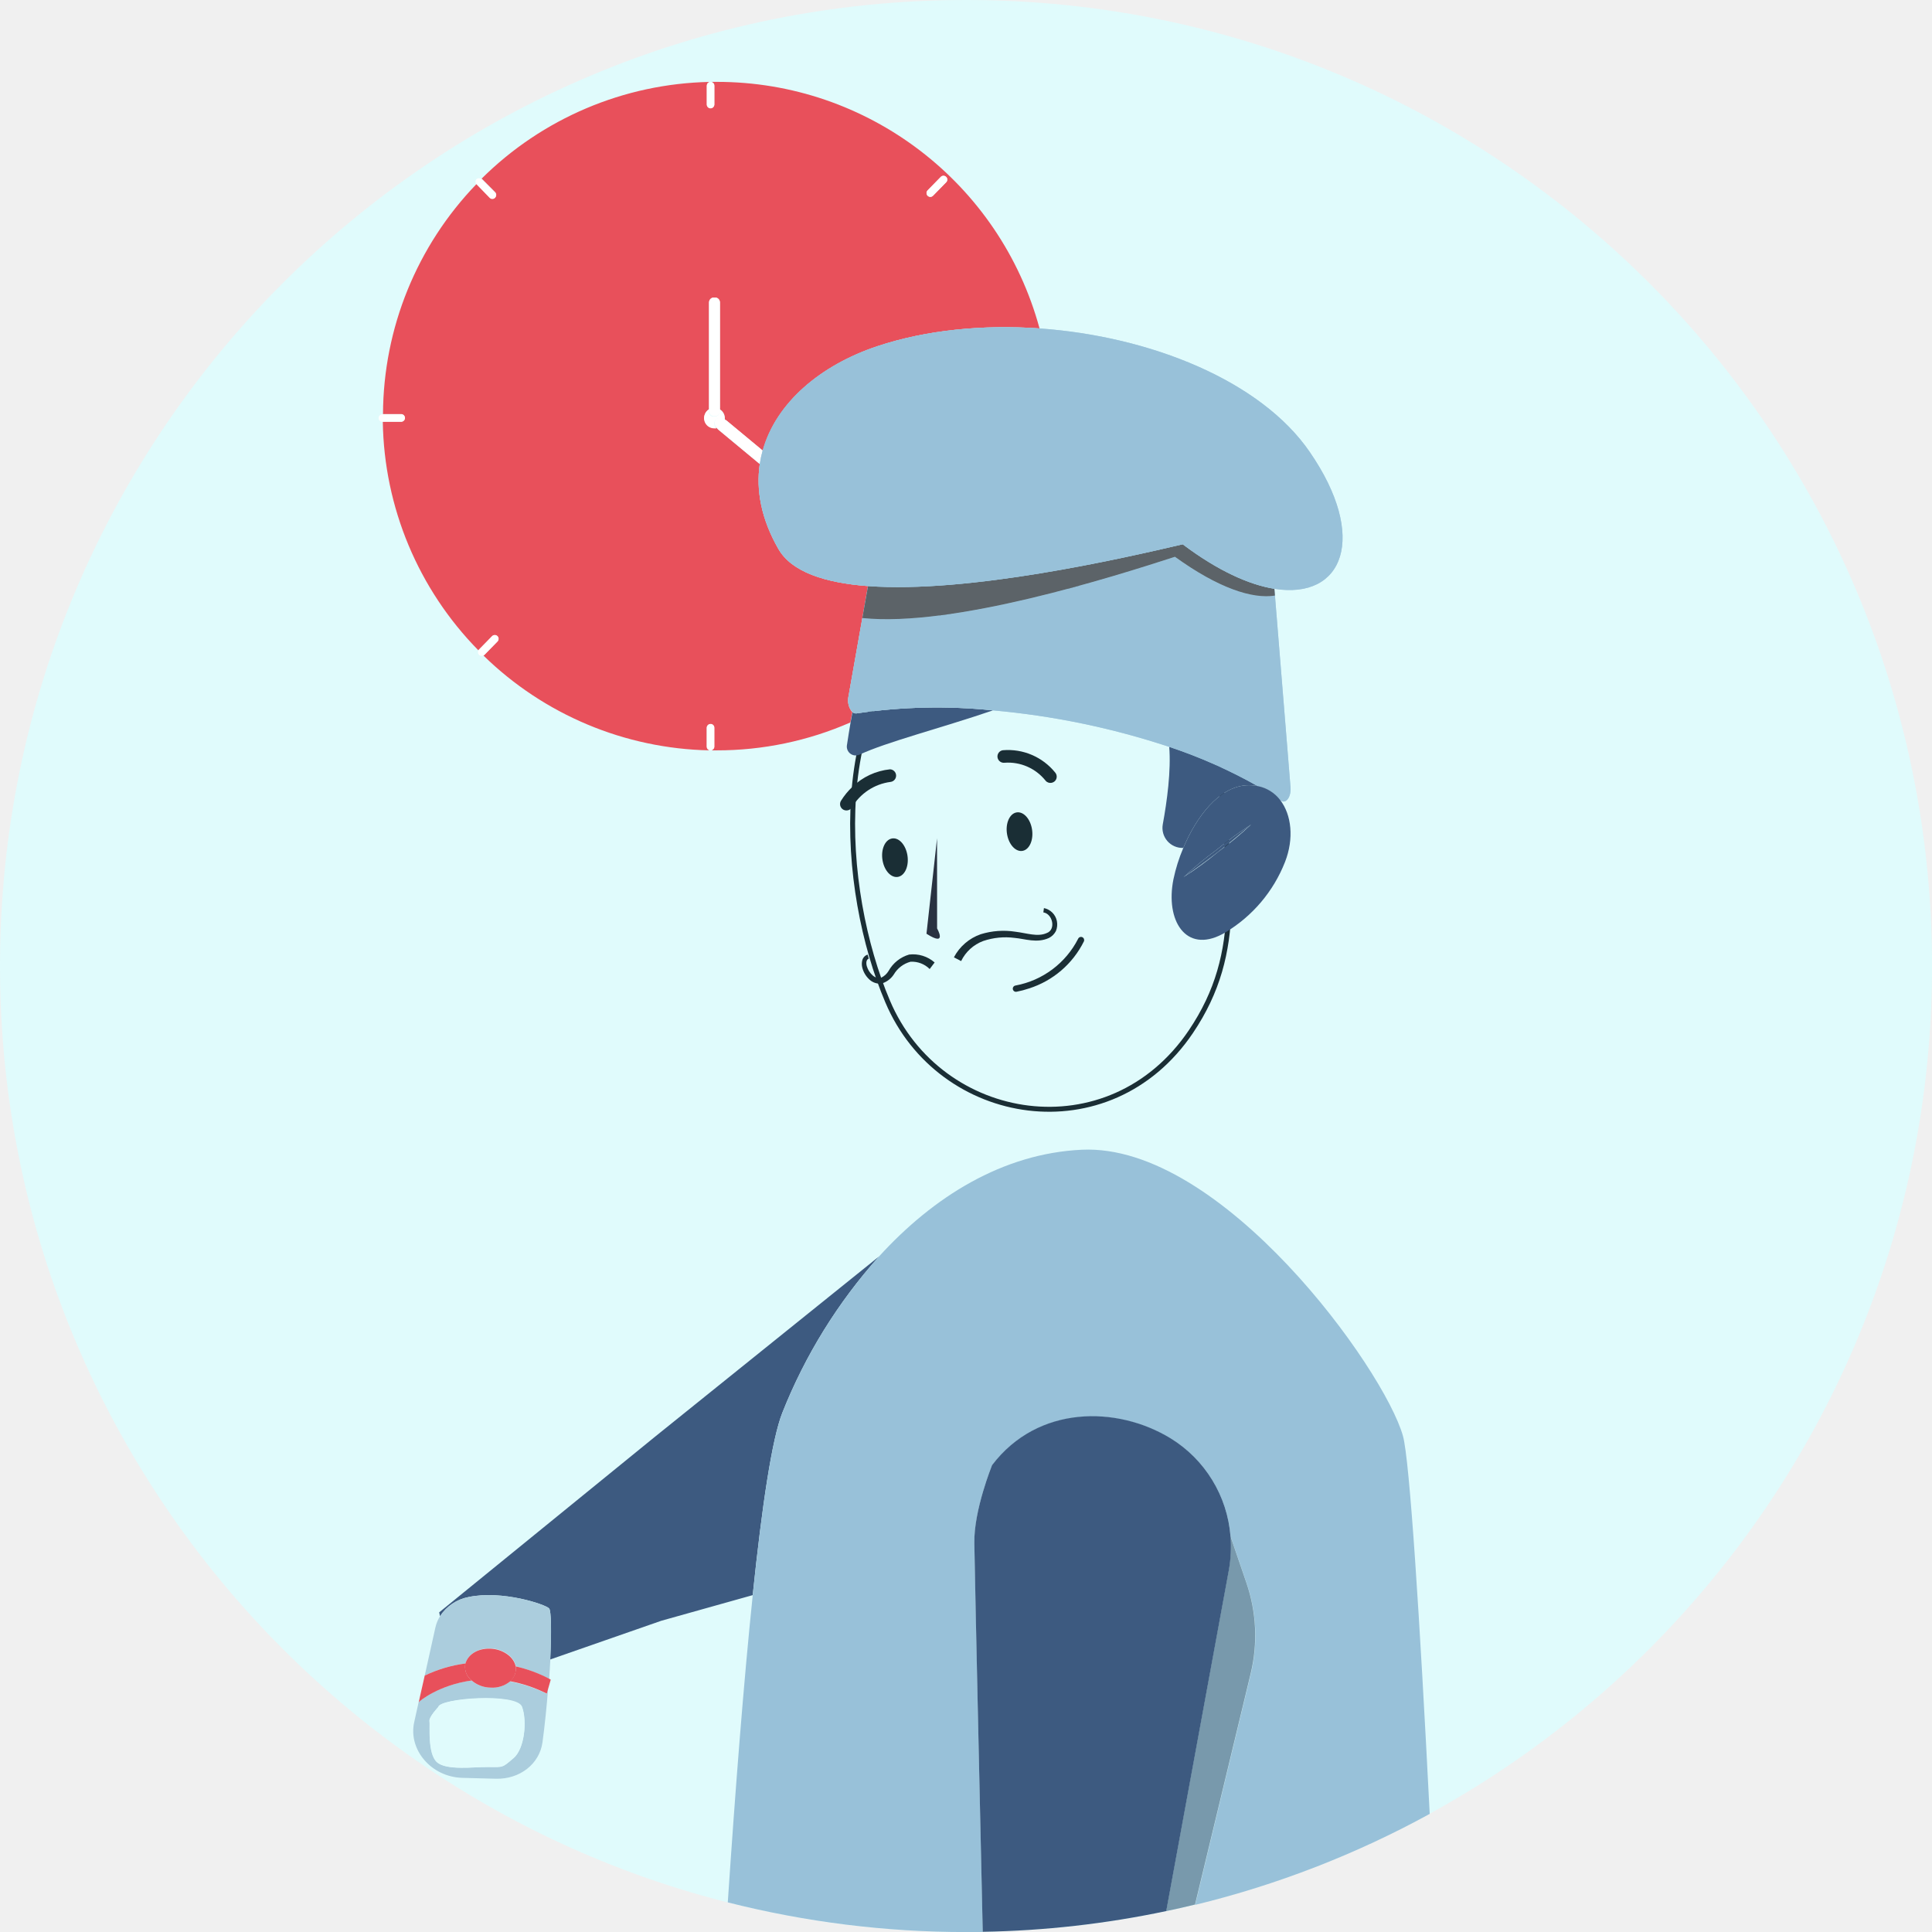
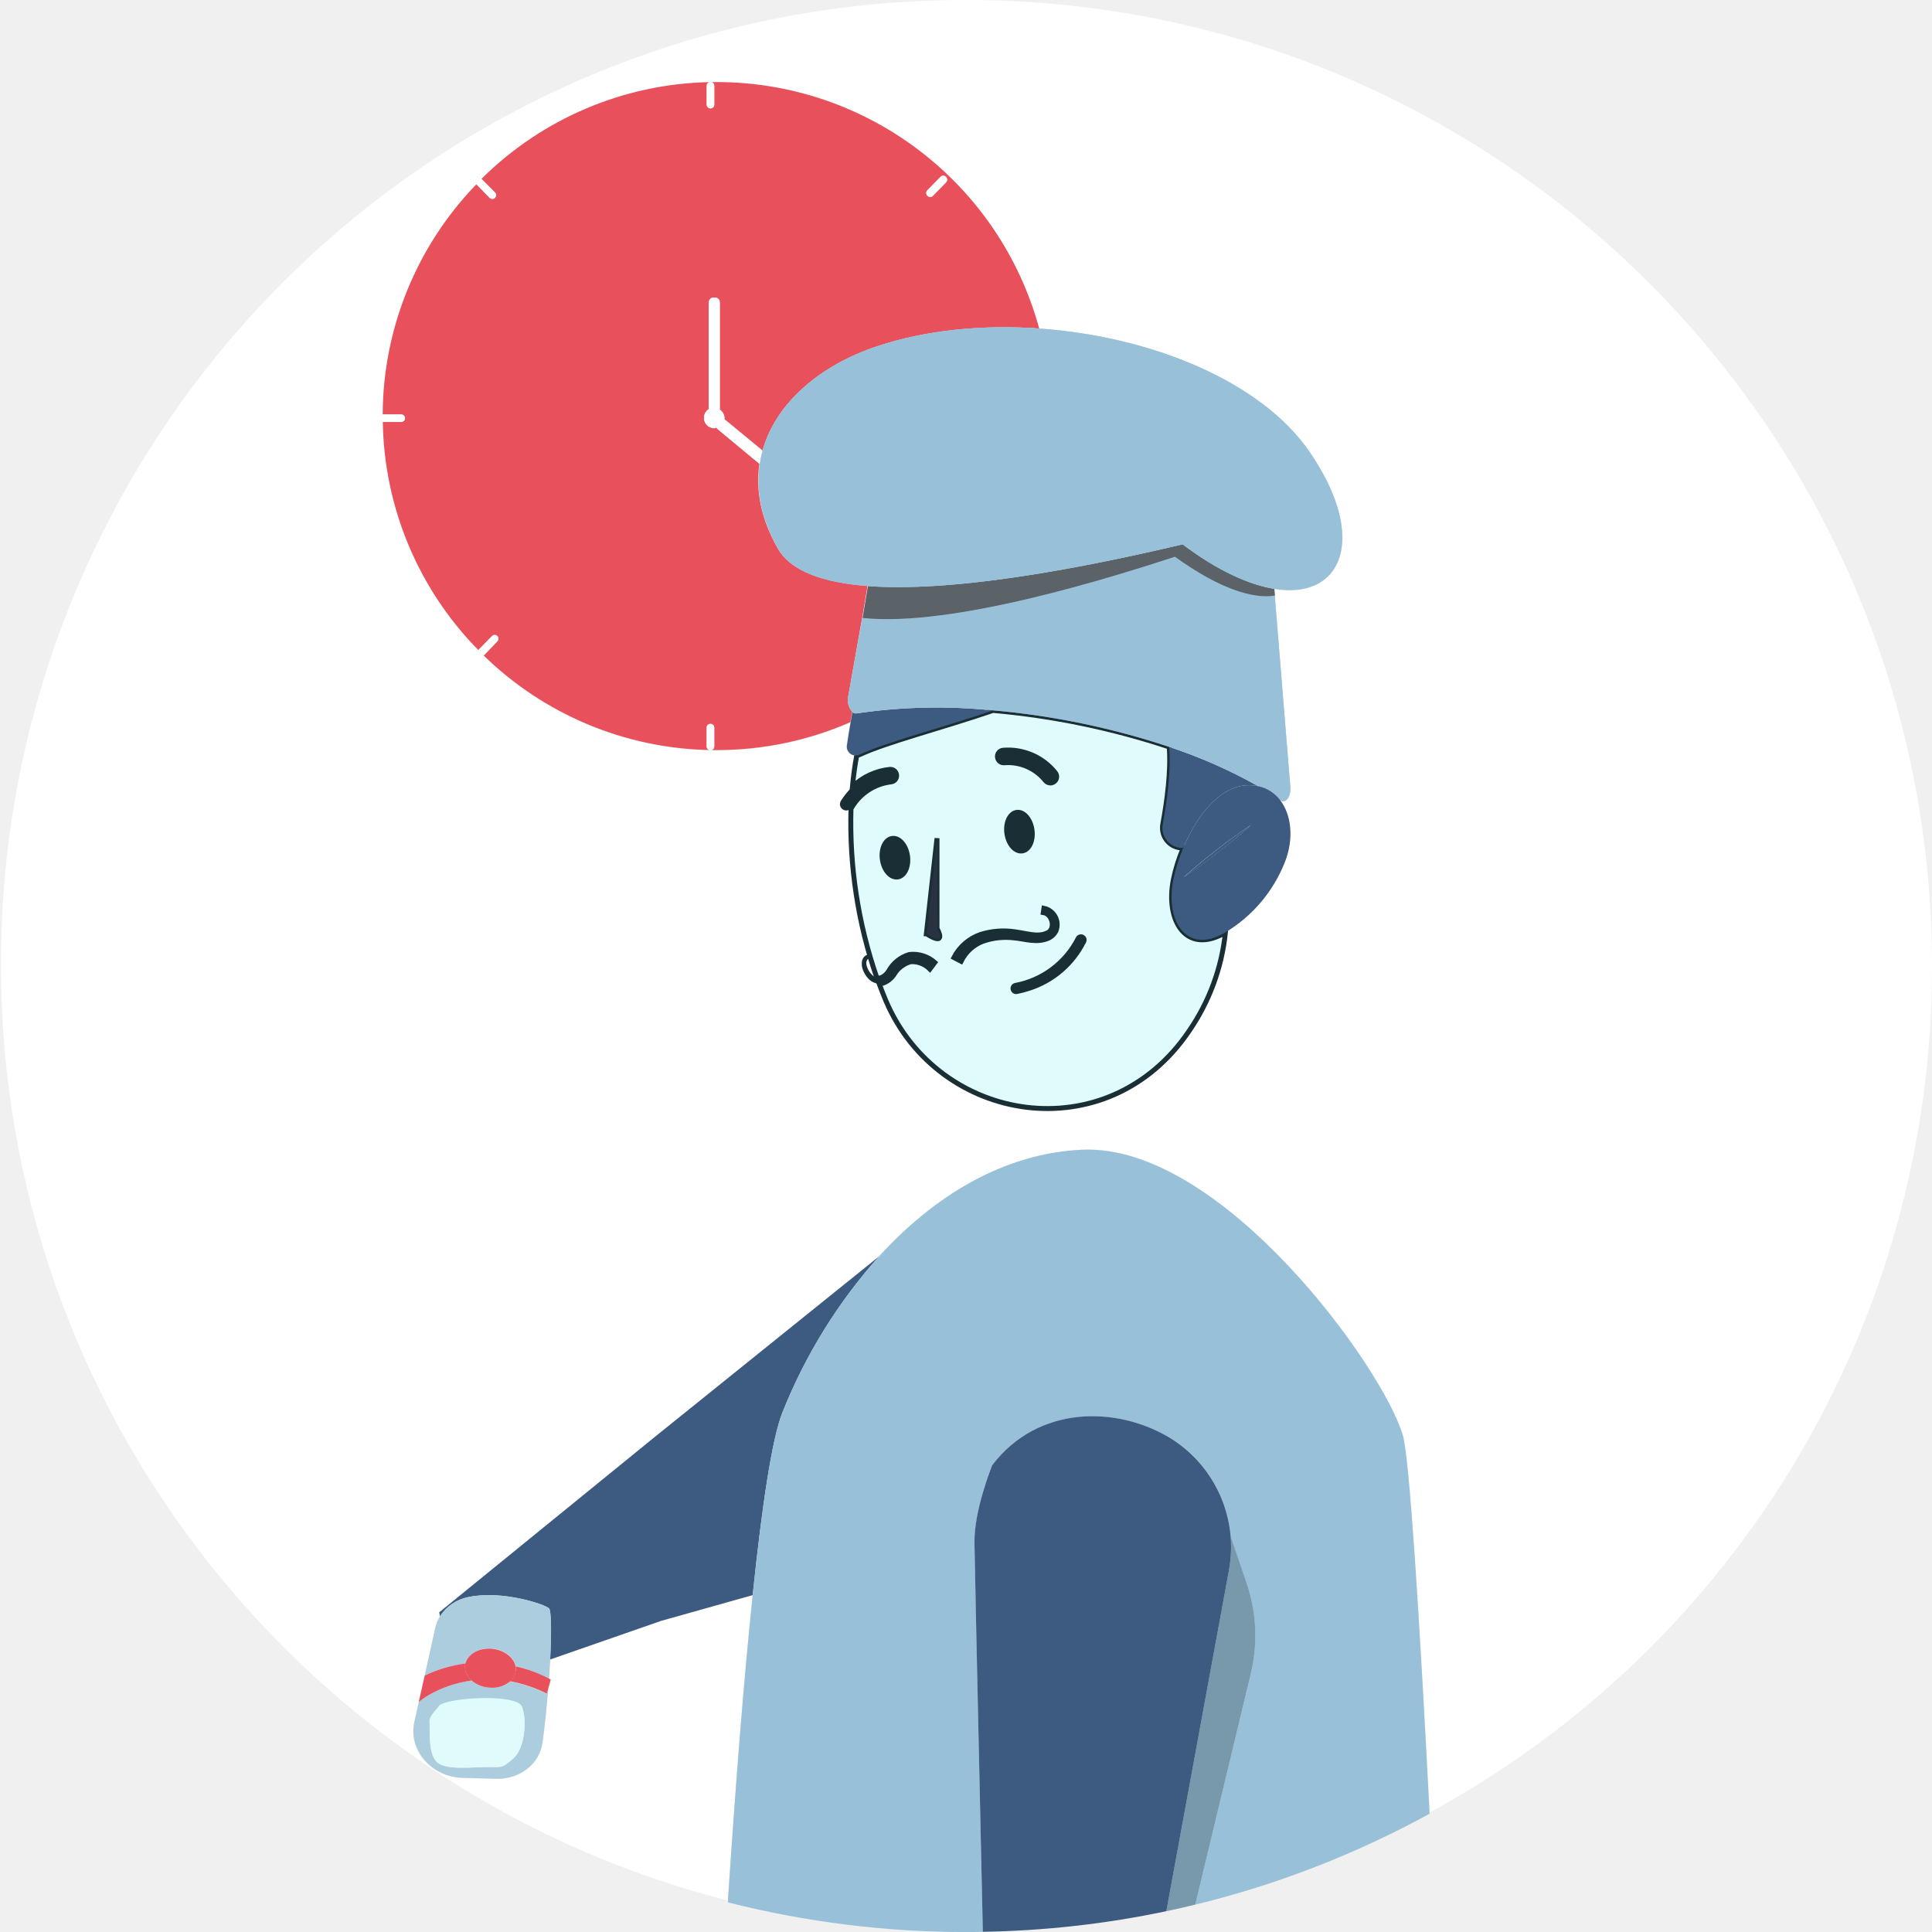
<svg xmlns="http://www.w3.org/2000/svg" viewBox="0 0 390.79 390.79">
  <defs>
-     <style>.cls-1{isolation:isolate;}.cls-2,.cls-3{fill:#e0fbfc;}.cls-3{stroke:#1a2e35;stroke-miterlimit:10;}.cls-4{fill:none;}.cls-5{fill:#e8505b;}.cls-6{fill:#fff;}.cls-7{fill:#3d5a80;}.cls-12,.cls-8{fill:#98c1d9;}.cls-9{opacity:0.21;mix-blend-mode:multiply;}.cls-10{fill:#abcddd;}.cls-11{fill:#1a2e35;}.cls-12{opacity:0.7;}.cls-13{fill:#4d4d4d;opacity:0.81;}.cls-14{fill:#293241;}</style>
+     <style>.cls-1{isolation:isolate;}.cls-2{fill:#fff;}.cls-3{fill:none;}.cls-4{fill:#e8505b;}.cls-5{fill:#3d5a80;}.cls-12,.cls-6{fill:#98c1d9;}.cls-7{opacity:0.21;mix-blend-mode:multiply;}.cls-8{fill:#abcddd;}.cls-10,.cls-9{fill:#e0fbfc;}.cls-10{stroke:#1a2e35;stroke-miterlimit:10;}.cls-11{fill:#1a2e35;}.cls-12{opacity:0.7;}.cls-13{fill:#4d4d4d;opacity:0.81;}.cls-14{fill:#293241;}</style>
  </defs>
  <g class="cls-1">
    <g id="Layer_1" data-name="Layer 1">
-       <circle class="cls-2" cx="195.4" cy="195.4" r="195.4" />
-       <path class="cls-3" d="M500.9,532.89c2.8,26.64,5.79,42-5.15,58.23C479.31,615.47,445,610,434.41,585c-9.57-22.5-12.54-62.28,11.28-78C469.15,491.6,498.1,506.26,500.9,532.89Z" transform="translate(-254.87 -382.44)" />
-       <path class="cls-4" d="M450.27,382.44c-107.91,0-195.4,87.48-195.4,195.4,0,91.28,62.6,167.93,147.2,189.4,1.53-22.88,3.23-44.67,5.05-62.15l-18.5,5.19-22.47,7.83c-.07,1.26-.14,2.58-.24,3.94l.37.22-.52,1.82c-.28,3.59-.66,7.35-1.13,10.82-.6,4.39-4.59,7.51-9.45,7.37l-6.76-.18c-6.29-.17-11-5.7-9.74-11.25l1.12-5.07,1-4.42h0l2.16-9.73a7.4,7.4,0,0,1,.93-2.27l-.16-.79,43.87-35.7,45.09-36.28c11-12.08,25-20.83,41-21.59,28.32-1.35,61.19,44.36,65,57.85,1.35,4.78,3.36,36.92,5.41,76.44A195.36,195.36,0,0,0,645.67,577.84C645.67,469.92,558.19,382.44,450.27,382.44Zm62.37,119.09,3.26,40.14c.16,2-.92,3.39-2,2.65l-.15-.09c2.36,3,2.87,7.85,1,12.57a28.93,28.93,0,0,1-12.09,14.26A43.06,43.06,0,0,1,495.35,591c-16.45,24.35-50.72,18.86-61.35-6.14-.47-1.1-.92-2.26-1.35-3.45a3.11,3.11,0,0,1-2-.91,4.87,4.87,0,0,1-1.36-2.35,3,3,0,0,1,0-1.44,1.63,1.63,0,0,1,1.09-1.17l.23.81c-.5.17-.6.86-.39,1.56a3.94,3.94,0,0,0,1.16,1.82,2.3,2.3,0,0,0,.82.48A96.37,96.37,0,0,1,427,546a1.27,1.27,0,0,1-.88.42,1.3,1.3,0,0,1-.73-.2,1.29,1.29,0,0,1-.4-1.76,14.23,14.23,0,0,1,2.31-2.82c.2-2.15.48-4.27.87-6.36a1.79,1.79,0,0,1-2-2.05c.24-1.61.49-3.15.74-4.62a67.21,67.21,0,0,1-27.05,5.65c-.38,0-.75,0-1.12,0a.7.7,0,0,1-.14,0h0l-.18,0A67.37,67.37,0,0,1,352.69,515a.73.73,0,0,1-.93-.09h0a.73.73,0,0,1-.1-.94,67.39,67.39,0,0,1-19.35-46.18h-.09a.76.76,0,0,1-.76-.76h0a.76.76,0,0,1,.76-.76h.07a67.41,67.41,0,0,1,18.92-46.53.76.76,0,0,1,0-1h0a.74.74,0,0,1,1,0,67.39,67.39,0,0,1,46.16-19.58.58.58,0,0,1,.18,0h0a.7.7,0,0,1,.14,0c.37,0,.74,0,1.12,0a67.6,67.6,0,0,1,65.22,49.85c22.52,1.58,44.85,10.6,54.72,25C531.59,491.05,526.59,503.77,512.64,501.53Z" transform="translate(-254.87 -382.44)" />
-       <path class="cls-5" d="M426.5,523.28l2.8-15.83h0l.1-.55,1.05-5.91c-8.68-.65-15.48-2.84-18.16-7.56-3.46-6.06-4.51-11.84-3.74-17.11l-8.34-6.92a2.86,2.86,0,0,1-.38-.4,2,2,0,0,1-.43,0,2.06,2.06,0,0,1-1.11-3.8V443.62a1,1,0,0,1,1.1-1h0a1,1,0,0,1,1.1,1v21.62a2.06,2.06,0,0,1,1,1.74c0,.1,0,.2,0,.3a3.53,3.53,0,0,1,.34.24l7.34,6.09c2.67-9.7,11.71-17.33,23.22-21.15,9.9-3.29,21.35-4.39,32.75-3.59A67.6,67.6,0,0,0,399.87,399c-.38,0-.75,0-1.12,0a.75.75,0,0,1,.62.73v3.82a.76.76,0,0,1-.76.76h0a.76.76,0,0,1-.76-.76v-3.82a.75.75,0,0,1,.58-.72,67.39,67.39,0,0,0-46.16,19.58l.06,0,2.7,2.71a.77.77,0,0,1,0,1.07h0a.75.75,0,0,1-1.07,0l-2.7-2.71,0,0a67.41,67.41,0,0,0-18.92,46.53H336a.76.76,0,0,1,.76.76h0a.77.77,0,0,1-.76.77H332.3A67.39,67.39,0,0,0,351.65,514l.08-.13,2.67-2.73a.77.77,0,0,1,1.08,0h0a.76.76,0,0,1,0,1.08l-2.67,2.73a.71.71,0,0,1-.14.1,67.37,67.37,0,0,0,45.72,19.17.76.76,0,0,1-.58-.73v-3.82a.76.76,0,0,1,.76-.76h0a.76.76,0,0,1,.76.76v3.82a.74.74,0,0,1-.62.73c.37,0,.74,0,1.12,0a67.21,67.21,0,0,0,27.05-5.65c.13-.71.26-1.4.39-2.08A3.64,3.64,0,0,1,426.5,523.28Zm16-102.31,2.67-2.73a.77.77,0,0,1,1.08,0h0a.76.76,0,0,1,0,1.08l-2.67,2.73a.76.76,0,0,1-1.07,0h0A.77.77,0,0,1,442.49,421Z" transform="translate(-254.87 -382.44)" />
-       <path class="cls-6" d="M399.62,467.33v0a1.43,1.43,0,0,1,1.81,0c0-.1,0-.2,0-.3a2.06,2.06,0,0,0-1-1.74v.42a1,1,0,0,1-1.1,1h0a1,1,0,0,1-1.1-1v-.42a2.06,2.06,0,0,0,1.11,3.8,2,2,0,0,0,.43,0A1.35,1.35,0,0,1,399.62,467.33Z" transform="translate(-254.87 -382.44)" />
-       <path class="cls-6" d="M399.39,466.62h0a1,1,0,0,0,1.1-1v-22a1,1,0,0,0-1.1-1h0a1,1,0,0,0-1.1,1v22A1,1,0,0,0,399.39,466.62Z" transform="translate(-254.87 -382.44)" />
-       <path class="cls-6" d="M401.44,467.28a1.43,1.43,0,0,0-1.81,0v0a1.35,1.35,0,0,0,.21,1.67,2.86,2.86,0,0,0,.38.4l8.34,6.92a22.48,22.48,0,0,1,.57-2.71l-7.34-6.09A3.53,3.53,0,0,0,401.44,467.28Z" transform="translate(-254.87 -382.44)" />
-       <path class="cls-6" d="M399.37,533.45v-3.82a.76.76,0,0,0-.76-.76h0a.76.76,0,0,0-.76.76v3.82a.76.76,0,0,0,.58.73l.18,0h0a.7.7,0,0,0,.14,0A.74.74,0,0,0,399.37,533.45Z" transform="translate(-254.87 -382.44)" />
-       <path class="cls-6" d="M397.83,399.78v3.82a.76.76,0,0,0,.76.76h0a.76.76,0,0,0,.76-.76v-3.82a.75.75,0,0,0-.62-.73.7.7,0,0,0-.14,0h0a.58.58,0,0,0-.18,0A.75.75,0,0,0,397.83,399.78Z" transform="translate(-254.87 -382.44)" />
-       <path class="cls-6" d="M336.79,467h0a.76.76,0,0,0-.76-.76h-3.82a.76.76,0,0,0-.76.76h0a.76.76,0,0,0,.76.76H336A.77.77,0,0,0,336.79,467Z" transform="translate(-254.87 -382.44)" />
-       <path class="cls-6" d="M353.92,422.47a.75.75,0,0,0,1.07,0h0a.77.77,0,0,0,0-1.07l-2.7-2.71-.06,0a.74.74,0,0,0-1,0h0a.76.76,0,0,0,0,1l0,0Z" transform="translate(-254.87 -382.44)" />
-       <rect class="cls-6" x="441.71" y="419.38" width="5.34" height="1.54" rx="0.76" transform="translate(-421.57 61.85) rotate(-45.66)" />
-       <path class="cls-6" d="M355.5,512.18a.76.76,0,0,0,0-1.08h0a.77.77,0,0,0-1.08,0l-2.67,2.73-.08.13a.73.73,0,0,0,.1.94h0a.73.73,0,0,0,.93.09.71.71,0,0,0,.14-.1Z" transform="translate(-254.87 -382.44)" />
-       <path class="cls-7" d="M432.67,636.59l-45.09,36.28-43.87,35.7.16.79a8.88,8.88,0,0,1,5.8-3.89c6.79-1.42,15.5,1.48,16.27,2.31.44.48.49,4.73.21,10.33l22.47-7.83,18.5-5.19c1.89-18.15,3.91-31.66,6-36.91A105.82,105.82,0,0,1,432.67,636.59Z" transform="translate(-254.87 -382.44)" />
-       <path class="cls-8" d="M473.67,615c-16,.76-30,9.51-41,21.59a105.82,105.82,0,0,0-19.54,31.59c-2.1,5.25-4.12,18.76-6,36.91-1.82,17.48-3.52,39.27-5.05,62.15a195.89,195.89,0,0,0,48.2,6c1.13,0,2.25,0,3.38,0-.71-31.57-1.4-62.75-1.7-78.6-.12-6.73,3.54-15.72,3.58-15.78,9.25-12.2,25.28-12,36.1-5.45a25.62,25.62,0,0,1,12.14,19.87v-.1l3.26,9.53a32.78,32.78,0,0,1,.84,18.28l-11.26,46.75a194.25,194.25,0,0,0,47.44-18.4c-2-39.52-4.06-71.66-5.41-76.44C534.86,659.36,502,613.65,473.67,615Z" transform="translate(-254.87 -382.44)" />
-       <path class="cls-8" d="M507,702.66l-3.26-9.53v.1a26.69,26.69,0,0,1-.33,6.78l-12.67,69c2-.41,3.91-.86,5.85-1.33l11.26-46.75A32.78,32.78,0,0,0,507,702.66Z" transform="translate(-254.87 -382.44)" />
-       <path class="cls-9" d="M507,702.66l-3.26-9.53v.1a26.69,26.69,0,0,1-.33,6.78l-12.67,69c2-.41,3.91-.86,5.85-1.33l11.26-46.75A32.78,32.78,0,0,0,507,702.66Z" transform="translate(-254.87 -382.44)" />
-       <path class="cls-7" d="M503.77,693.23a25.62,25.62,0,0,0-12.14-19.87c-10.82-6.59-26.85-6.75-36.1,5.45,0,.06-3.7,9.05-3.58,15.78.3,15.85,1,47,1.7,78.6A195.64,195.64,0,0,0,490.77,769l12.67-69A26.69,26.69,0,0,0,503.77,693.23Z" transform="translate(-254.87 -382.44)" />
-       <path class="cls-10" d="M358,722.56a5.64,5.64,0,0,1-3.93,1.24,6,6,0,0,1-3.83-1.44c-6.53.89-10.63,4.15-10.68,4.37l.21-1-1.12,5.07c-1.23,5.55,3.45,11.08,9.74,11.25l6.76.18c4.86.14,8.85-3,9.45-7.37.47-3.47.85-7.23,1.13-10.82l-.28,1A28,28,0,0,0,358,722.56Zm.69,15.54c-2.24,1.93-2,1.82-5.06,1.77s-8.48.75-10.41-1-1.36-7.54-1.49-8.31,1.77-2.81,1.77-2.81c.26-1.82,15.88-2.86,16.94,0S361,736.18,358.72,738.1Z" transform="translate(-254.87 -382.44)" />
-       <path class="cls-10" d="M365.94,707.78c-.77-.83-9.48-3.73-16.27-2.31a8.88,8.88,0,0,0-5.8,3.89,7.4,7.4,0,0,0-.93,2.27l-2.16,9.73a27.34,27.34,0,0,1,8.25-2.45c.45-1.85,2.57-3.13,5-3.06s4.84,1.6,5.19,3.65a27.6,27.6,0,0,1,6.73,2.55c.1-1.36.17-2.68.24-3.94C366.43,712.51,366.38,708.26,365.94,707.78Z" transform="translate(-254.87 -382.44)" />
-       <path class="cls-2" d="M343.53,727.72s-1.91,2-1.77,2.81-.42,6.56,1.49,8.31,7.39,1,10.41,1,2.82.16,5.06-1.77,2.82-7.54,1.75-10.41S343.79,725.9,343.53,727.72Z" transform="translate(-254.87 -382.44)" />
-       <path class="cls-5" d="M350.27,722.36a3.56,3.56,0,0,1-1.31-3.17,2.29,2.29,0,0,1,.07-.28,27.34,27.34,0,0,0-8.25,2.45h0l-1,4.42-.21,1C339.64,726.51,343.74,723.25,350.27,722.36Z" transform="translate(-254.87 -382.44)" />
-       <path class="cls-5" d="M359.18,719.5h0a3.29,3.29,0,0,1-1.16,3,28,28,0,0,1,7.45,2.51l.28-1,.52-1.82-.37-.22A27.6,27.6,0,0,0,359.18,719.5Z" transform="translate(-254.87 -382.44)" />
-       <path class="cls-5" d="M350.27,722.36a6,6,0,0,0,3.83,1.44,5.64,5.64,0,0,0,3.93-1.24,3.29,3.29,0,0,0,1.16-3h0c-.35-2-2.66-3.58-5.19-3.65s-4.51,1.21-5,3.06a2.29,2.29,0,0,0-.07.28A3.56,3.56,0,0,0,350.27,722.36Z" transform="translate(-254.87 -382.44)" />
-       <path class="cls-11" d="M467.05,572.16a3.2,3.2,0,0,0,1.41-1.41,3.51,3.51,0,0,0,.19-2,3.36,3.36,0,0,0-2.62-2.63l-.12.87c1.91.29,2.6,3.53.66,4.19-1.83.82-4,0-6.33-.28a15.55,15.55,0,0,0-7,.51,9.74,9.74,0,0,0-5.42,4.67l1.46.76a8.11,8.11,0,0,1,4.46-4.06,14.09,14.09,0,0,1,6.35-.63C462.19,572.33,464.62,573.28,467.05,572.16Z" transform="translate(-254.87 -382.44)" />
-       <path class="cls-11" d="M433.45,581.3a4.48,4.48,0,0,0,2.21-1.75,5.63,5.63,0,0,1,3.39-2.58,5.09,5.09,0,0,1,3.87,1.48l1-1.33a6.63,6.63,0,0,0-5.16-1.6,7,7,0,0,0-4.16,3.32,3.49,3.49,0,0,1-1.49,1.36,1.45,1.45,0,0,1-.92,0,2.3,2.3,0,0,1-.82-.48,3.94,3.94,0,0,1-1.16-1.82c-.21-.7-.11-1.39.39-1.56l-.23-.81a1.63,1.63,0,0,0-1.09,1.17,3,3,0,0,0,0,1.44,4.87,4.87,0,0,0,1.36,2.35,3.11,3.11,0,0,0,2,.91A2.22,2.22,0,0,0,433.45,581.3Z" transform="translate(-254.87 -382.44)" />
-       <path class="cls-7" d="M490.07,549.17a4.05,4.05,0,0,0,4.15,4.78c2.6-6.2,7.15-12.33,12.77-12.67a8.76,8.76,0,0,1,2.38.18,101.69,101.69,0,0,0-18-8C491.76,538.33,490.93,544.49,490.07,549.17Z" transform="translate(-254.87 -382.44)" />
-       <path class="cls-7" d="M455.72,526.13a110.56,110.56,0,0,0-27.6.61,1,1,0,0,1-.81-.26c-.13.68-.26,1.37-.39,2.08-.25,1.47-.5,3-.74,4.62a1.79,1.79,0,0,0,2,2.05,1.86,1.86,0,0,0,.56-.15C434.16,532.53,445.12,529.75,455.72,526.13Z" transform="translate(-254.87 -382.44)" />
-       <path class="cls-8" d="M512.75,502.91c-4.54.73-11.43-1.5-20.22-7.85-12.57,4.07-44.82,14.3-63.23,12.39l-2.8,15.83a3.64,3.64,0,0,0,.81,3.2,1,1,0,0,0,.81.26,110.56,110.56,0,0,1,27.6-.61,157.85,157.85,0,0,1,35.64,7.38,101.69,101.69,0,0,1,18,8,7.5,7.5,0,0,1,4.4,2.77l.15.09c1.06.74,2.14-.68,2-2.65l-3.26-40.14h0Z" transform="translate(-254.87 -382.44)" />
-       <path class="cls-12" d="M512.75,502.91c-4.54.73-11.43-1.5-20.22-7.85-12.57,4.07-44.82,14.3-63.23,12.39l-2.8,15.83a3.64,3.64,0,0,0,.81,3.2,1,1,0,0,0,.81.26,110.56,110.56,0,0,1,27.6-.61,157.85,157.85,0,0,1,35.64,7.38,101.69,101.69,0,0,1,18,8,7.5,7.5,0,0,1,4.4,2.77l.15.09c1.06.74,2.14-.68,2-2.65l-3.26-40.14h0Z" transform="translate(-254.87 -382.44)" />
-       <polygon class="cls-8" points="175.58 118.55 175.57 118.55 174.53 124.46 175.58 118.55" />
-       <polygon class="cls-12" points="175.58 118.55 175.57 118.55 174.53 124.46 175.58 118.55" />
-       <polygon class="cls-5" points="174.43 125.01 174.43 125.01 174.53 124.46 174.43 125.01" />
+       <path class="cls-2" d="M1419.63,681.6c1.52-22.73,3.21-44.38,5-61.77l-18.5,5.2-22.48,7.82c-.06,1.26-.14,2.58-.23,3.95l.36.21-.51,1.83c-.29,3.59-.67,7.35-1.14,10.82-.59,4.38-4.58,7.5-9.45,7.37l-6.75-.19c-6.3-.17-11-5.69-9.75-11.24l1.13-5.08,1-4.42h0l2.15-9.73a7.36,7.36,0,0,1,.94-2.26l-.16-.8,43.87-35.69,45.08-36.29c11-12.07,25-20.82,41-21.59,28.32-1.35,61.18,44.36,65,57.86,1.34,4.77,3.35,36.79,5.39,76.2A194.56,194.56,0,0,0,1663.2,492.58c0-107.91-87.48-195.4-195.39-195.4A194.84,194.84,0,0,0,1272.6,492.24C1272.6,583.46,1335.11,660.08,1419.63,681.6ZM1349.74,381h.08a67.32,67.32,0,0,1,18.92-46.53.75.75,0,0,1,0-1h0a.75.75,0,0,1,1,0,67.35,67.35,0,0,1,46.15-19.59.58.58,0,0,1,.19,0h0a.7.7,0,0,1,.14,0c.38,0,.75,0,1.12,0a67.62,67.62,0,0,1,65.23,49.85c22.52,1.58,44.85,10.6,54.72,25,11.77,17.18,6.77,29.9-7.18,27.66l3.26,40.13c.16,2-.92,3.39-2,2.66a.78.78,0,0,0-.15-.1c2.36,3,2.88,7.86,1,12.58a28.9,28.9,0,0,1-12.09,14.25,43,43,0,0,1-7.35,19.93c-16.45,24.35-50.71,18.85-61.34-6.14-.47-1.11-.92-2.27-1.36-3.45a3.17,3.17,0,0,1-2-.92,5,5,0,0,1-1.35-2.34,3.17,3.17,0,0,1,0-1.44,1.6,1.6,0,0,1,1.1-1.17l.23.8c-.5.17-.61.86-.39,1.57a3.89,3.89,0,0,0,1.15,1.81,2.32,2.32,0,0,0,.82.48,96.05,96.05,0,0,1-5.22-34.23,1.28,1.28,0,0,1-.89.41,1.2,1.2,0,0,1-.72-.2,1.26,1.26,0,0,1-.4-1.75,14.58,14.58,0,0,1,2.3-2.83c.2-2.14.48-4.27.88-6.36a1.78,1.78,0,0,1-2-2.05c.23-1.61.48-3.14.74-4.61A67.43,67.43,0,0,1,1417.4,449c-.37,0-.74,0-1.12,0a.7.7,0,0,1-.14,0h0a1.06,1.06,0,0,1-.19,0,67.34,67.34,0,0,1-45.71-19.17.76.76,0,0,1-.94-.08h0a.76.76,0,0,1-.1-1,67.31,67.31,0,0,1-19.34-46.17h-.09a.77.77,0,0,1-.77-.76v0A.76.76,0,0,1,1349.74,381Z" transform="translate(-1272.41 -297.18)" />
+       <path class="cls-3" d="M1272.6,492.24a194.58,194.58,0,0,1,23.54-93.06,194.52,194.52,0,0,0-23.73,93.4c0,91.28,62.59,167.93,147.2,189.4,0-.13,0-.25,0-.38C1335.11,660.08,1272.6,583.46,1272.6,492.24Z" transform="translate(-1272.41 -297.18)" />
+       <path class="cls-3" d="M1561.58,663.8a1.85,1.85,0,0,1,0,.23,196.25,196.25,0,0,0,78.07-78.39A196.21,196.21,0,0,1,1561.58,663.8Z" transform="translate(-1272.41 -297.18)" />
+       <path class="cls-4" d="M1354.33,381.75v0a.76.76,0,0,1-.76.76h-3.73a67.31,67.31,0,0,0,19.34,46.17,1,1,0,0,1,.09-.13l2.67-2.73a.75.75,0,0,1,1.07,0h0a.76.76,0,0,1,0,1.07l-2.67,2.74a.67.67,0,0,1-.14.09,67.34,67.34,0,0,0,45.71,19.17.75.75,0,0,1-.58-.72v-3.82a.78.78,0,0,1,.77-.77h0a.77.77,0,0,1,.76.77v3.82a.75.75,0,0,1-.62.73c.38,0,.75,0,1.12,0a67.43,67.43,0,0,0,27.06-5.65c.12-.71.25-1.41.38-2.09a3.67,3.67,0,0,1-.81-3.2l2.81-15.83h0l.1-.54,1-5.92c-8.68-.64-15.47-2.84-18.16-7.55-3.46-6.07-4.51-11.85-3.73-17.11l-8.34-6.92a2.89,2.89,0,0,1-.38-.41,2.1,2.1,0,0,1-.43.05,2.07,2.07,0,0,1-1.11-3.81V358.36a1,1,0,0,1,1.1-1h0a1,1,0,0,1,1.1,1V380a2.07,2.07,0,0,1,1,1.74,1.55,1.55,0,0,1,0,.31,2.54,2.54,0,0,1,.34.23l7.34,6.1c2.68-9.71,11.71-17.34,23.23-21.16,9.9-3.29,21.35-4.39,32.75-3.59a67.62,67.62,0,0,0-65.23-49.85c-.37,0-.74,0-1.12,0a.75.75,0,0,1,.62.73v3.82a.77.77,0,0,1-.76.77h0a.78.78,0,0,1-.77-.77v-3.82a.75.75,0,0,1,.58-.72,67.35,67.35,0,0,0-46.15,19.59l.06,0,2.69,2.71a.76.76,0,0,1,0,1.08h0a.77.77,0,0,1-1.08,0l-2.69-2.7,0,0A67.32,67.32,0,0,0,1349.82,381h3.74A.77.77,0,0,1,1354.33,381.75Zm105.7-46,2.67-2.73a.77.77,0,0,1,1.08,0h0a.77.77,0,0,1,0,1.08l-2.67,2.73a.76.76,0,0,1-1.08,0h0A.76.76,0,0,1,1460,335.72Z" transform="translate(-1272.41 -297.18)" />
+       <path class="cls-2" d="M1417.15,382.07l0,0a1.41,1.41,0,0,1,1.8,0,1.55,1.55,0,0,0,0-.31,2.07,2.07,0,0,0-1-1.74v.42a1,1,0,0,1-1.1,1h0a1,1,0,0,1-1.1-1V380a2.07,2.07,0,0,0,1.11,3.81,2.1,2.1,0,0,0,.43-.05A1.37,1.37,0,0,1,1417.15,382.07Z" transform="translate(-1272.41 -297.18)" />
+       <path class="cls-2" d="M1416.93,381.36h0a1,1,0,0,0,1.1-1v-22a1,1,0,0,0-1.1-1h0a1,1,0,0,0-1.1,1v22A1,1,0,0,0,1416.93,381.36Z" transform="translate(-1272.41 -297.18)" />
+       <path class="cls-2" d="M1419.31,382.26a2.54,2.54,0,0,0-.34-.23,1.41,1.41,0,0,0-1.8,0l0,0a1.37,1.37,0,0,0,.22,1.67,2.89,2.89,0,0,0,.38.41l8.34,6.92a22.06,22.06,0,0,1,.56-2.71Z" transform="translate(-1272.41 -297.18)" />
+       <path class="cls-2" d="M1416.9,448.2v-3.82a.77.77,0,0,0-.76-.77h0a.78.78,0,0,0-.77.77v3.82a.75.75,0,0,0,.58.72,1.06,1.06,0,0,0,.19,0h0a.7.7,0,0,0,.14,0A.75.75,0,0,0,1416.9,448.2Z" transform="translate(-1272.41 -297.18)" />
+       <path class="cls-2" d="M1415.36,314.52v3.82a.78.78,0,0,0,.77.77h0a.77.77,0,0,0,.76-.77v-3.82a.75.75,0,0,0-.62-.73.7.7,0,0,0-.14,0h0a.58.58,0,0,0-.19,0A.75.75,0,0,0,1415.36,314.52Z" transform="translate(-1272.41 -297.18)" />
+       <path class="cls-2" d="M1349.75,382.54h3.82a.76.76,0,0,0,.76-.76v0a.77.77,0,0,0-.77-.76h-3.82a.76.76,0,0,0-.76.76v0A.77.77,0,0,0,1349.75,382.54Z" transform="translate(-1272.41 -297.18)" />
+       <path class="cls-2" d="M1371.45,337.21a.77.77,0,0,0,1.08,0h0a.76.76,0,0,0,0-1.08l-2.69-2.71-.06,0a.75.75,0,0,0-1,0h0a.75.75,0,0,0,0,1l0,0Z" transform="translate(-1272.41 -297.18)" />
+       <rect class="cls-2" x="1459.24" y="334.12" width="5.34" height="1.54" rx="0.76" transform="translate(-1071.81 849.15) rotate(-45.66)" />
+       <path class="cls-2" d="M1373,426.92a.76.76,0,0,0,0-1.07h0a.75.75,0,0,0-1.07,0l-2.67,2.73a1,1,0,0,0-.09.13.76.76,0,0,0,.1,1h0a.76.76,0,0,0,.94.08.67.67,0,0,0,.14-.09Z" transform="translate(-1272.41 -297.18)" />
+       <path class="cls-5" d="M1361.25,623.31l.16.8a8.84,8.84,0,0,1,5.8-3.9c6.78-1.42,15.49,1.48,16.27,2.32.43.47.48,4.73.2,10.32l22.48-7.82,18.5-5.2c1.89-18.15,3.91-31.66,6-36.9a106.2,106.2,0,0,1,19.54-31.6l-45.08,36.29Z" transform="translate(-1272.41 -297.18)" />
+       <path class="cls-6" d="M1556.19,587.6c-3.8-13.5-36.66-59.21-65-57.86-16,.77-30,9.52-41,21.59a106.2,106.2,0,0,0-19.54,31.6c-2.09,5.24-4.11,18.75-6,36.9-1.82,17.39-3.51,39-5,61.77,0,.13,0,.25,0,.38a195.83,195.83,0,0,0,48.2,6c1.13,0,2.25,0,3.37-.05-.71-31.56-1.39-62.74-1.69-78.59-.13-6.74,3.54-15.73,3.58-15.78,9.25-12.2,25.28-12,36.1-5.45A25.61,25.61,0,0,1,1521.3,608l0-.1,3.25,9.53a32.88,32.88,0,0,1,.85,18.28l-11.27,46.74a194.1,194.1,0,0,0,47.44-18.4,1.85,1.85,0,0,0,0-.23C1559.54,624.39,1557.53,592.37,1556.19,587.6Z" transform="translate(-1272.41 -297.18)" />
+       <path class="cls-6" d="M1525.42,635.69a32.88,32.88,0,0,0-.85-18.28l-3.25-9.53,0,.1a25.82,25.82,0,0,1-.33,6.78l-12.67,69c2-.41,3.91-.86,5.85-1.33Z" transform="translate(-1272.41 -297.18)" />
+       <path class="cls-7" d="M1525.42,635.69a32.88,32.88,0,0,0-.85-18.28l-3.25-9.53,0,.1a25.82,25.82,0,0,1-.33,6.78l-12.67,69c2-.41,3.91-.86,5.85-1.33Z" transform="translate(-1272.41 -297.18)" />
+       <path class="cls-5" d="M1521,614.76a25.93,25.93,0,0,0-11.8-26.65c-10.82-6.6-26.85-6.75-36.1,5.45,0,.05-3.71,9-3.58,15.78.3,15.85,1,47,1.69,78.59a195.46,195.46,0,0,0,37.12-4.17Z" transform="translate(-1272.41 -297.18)" />
+       <path class="cls-8" d="M1375.56,637.3a5.55,5.55,0,0,1-3.92,1.25,6.09,6.09,0,0,1-3.84-1.45c-6.52.89-10.62,4.15-10.67,4.37l.21-1-1.13,5.08c-1.23,5.55,3.45,11.07,9.75,11.24l6.75.19c4.87.13,8.86-3,9.45-7.37.47-3.47.85-7.23,1.14-10.82l-.28,1A28.39,28.39,0,0,0,1375.56,637.3Zm.7,15.55c-2.25,1.93-2,1.81-5.06,1.76s-8.49.75-10.42-1-1.35-7.53-1.49-8.3,1.78-2.81,1.78-2.81c.26-1.82,15.87-2.87,16.93,0S1378.5,650.93,1376.26,652.85Z" transform="translate(-1272.41 -297.18)" />
+       <path class="cls-8" d="M1383.48,622.53c-.78-.84-9.49-3.74-16.27-2.32a8.84,8.84,0,0,0-5.8,3.9,7.36,7.36,0,0,0-.94,2.26l-2.15,9.73a27.05,27.05,0,0,1,8.24-2.44c.45-1.86,2.57-3.13,5-3.07s4.83,1.61,5.19,3.65a27.48,27.48,0,0,1,6.73,2.56c.09-1.37.17-2.69.23-3.95C1384,627.26,1383.91,623,1383.48,622.53Z" transform="translate(-1272.41 -297.18)" />
+       <path class="cls-9" d="M1361.07,642.47s-1.92,2-1.78,2.81-.41,6.55,1.49,8.3,7.39,1,10.42,1,2.81.17,5.06-1.76,2.82-7.55,1.74-10.42S1361.33,640.65,1361.07,642.47Z" transform="translate(-1272.41 -297.18)" />
+       <path class="cls-4" d="M1367.8,637.1a3.58,3.58,0,0,1-1.31-3.17,2.13,2.13,0,0,1,.07-.27,27.05,27.05,0,0,0-8.24,2.44h0l-1,4.42-.21,1C1357.18,641.25,1361.28,638,1367.8,637.1Z" transform="translate(-1272.41 -297.18)" />
+       <path class="cls-4" d="M1376.72,634.24h0a3.28,3.28,0,0,1-1.16,3,28.39,28.39,0,0,1,7.46,2.51l.28-1,.51-1.83-.36-.21A27.48,27.48,0,0,0,1376.72,634.24Z" transform="translate(-1272.41 -297.18)" />
+       <path class="cls-4" d="M1367.8,637.1a6.09,6.09,0,0,0,3.84,1.45,5.55,5.55,0,0,0,3.92-1.25,3.28,3.28,0,0,0,1.16-3h0c-.36-2-2.67-3.58-5.19-3.65s-4.52,1.21-5,3.07a2.13,2.13,0,0,0-.07.27A3.58,3.58,0,0,0,1367.8,637.1Z" transform="translate(-1272.41 -297.18)" />
+       <path class="cls-10" d="M1509.76,475.05a34.11,34.11,0,0,1,2-6.36,4.05,4.05,0,0,1-4.15-4.78c.86-4.68,1.69-10.84,1.3-15.65a157,157,0,0,0-35.64-7.38c-10.6,3.61-21.56,6.4-27,8.94a1.73,1.73,0,0,1-.56.15c-.4,2.09-.68,4.22-.88,6.36a12.75,12.75,0,0,1,7.62-3.53h0a1.27,1.27,0,0,1,.11,2.54,10.72,10.72,0,0,0-7.87,5.17l-.15.19a96.05,96.05,0,0,0,5.22,34.23,1.41,1.41,0,0,0,.93,0,3.46,3.46,0,0,0,1.49-1.35,7,7,0,0,1,4.16-3.33,6.65,6.65,0,0,1,5.16,1.61l-1,1.33a5.1,5.1,0,0,0-3.87-1.49,5.67,5.67,0,0,0-3.38,2.59,4.59,4.59,0,0,1-2.21,1.75,2.49,2.49,0,0,1-.81.09c.44,1.18.89,2.34,1.36,3.45,10.63,25,44.89,30.49,61.34,6.14a43,43,0,0,0,7.35-19.93c-.19.12-.39.23-.58.33C1512.25,490.06,1508.09,483.38,1509.76,475.05Zm-55.68-.5c-1.39.28-2.81-1.23-3.17-3.37s.48-4.11,1.87-4.39,2.81,1.22,3.17,3.37S1455.47,474.26,1454.08,474.55Zm21.18-25.61a12.21,12.21,0,0,1,10.59,4.52,1.27,1.27,0,0,1-.16,1.79,1.22,1.22,0,0,1-.57.28,1.28,1.28,0,0,1-1.22-.43,9.7,9.7,0,0,0-8.28-3.64,1.27,1.27,0,0,1-1.44-1.08A1.25,1.25,0,0,1,1475.26,448.94Zm4,20.34c-1.39.28-2.8-1.23-3.16-3.37s.48-4.11,1.87-4.39,2.8,1.23,3.16,3.37S1480.66,469,1479.27,469.28Zm-19.47,16.77,2.15-19.32V485S1464.16,488.82,1459.8,486.05Zm11.48,1.5a8.16,8.16,0,0,0-4.46,4.07l-1.45-.76a9.64,9.64,0,0,1,5.41-4.67,15.43,15.43,0,0,1,7-.52c2.29.29,4.5,1.1,6.33.28,1.94-.66,1.26-3.9-.66-4.19l.13-.86a3.37,3.37,0,0,1,2.42,4.59,3.11,3.11,0,0,1-1.41,1.41c-2.43,1.12-4.86.17-6.95,0A14.09,14.09,0,0,0,1471.28,487.55Zm20.37,0a18.72,18.72,0,0,1-11.12,9.55,20.65,20.65,0,0,1-2.44.64.63.63,0,0,1-.75-.49.62.62,0,0,1,.49-.75,17.9,17.9,0,0,0,12.65-9.45.63.63,0,0,1,.83-.33A.62.62,0,0,1,1491.65,487.55Z" transform="translate(-1272.41 -297.18)" />
+       <path class="cls-11" d="M1484.58,486.9a3.11,3.11,0,0,0,1.41-1.41,3.37,3.37,0,0,0-2.42-4.59l-.13.86c1.92.29,2.6,3.53.66,4.19-1.83.82-4,0-6.33-.28a15.43,15.43,0,0,0-7,.52,9.64,9.64,0,0,0-5.41,4.67l1.45.76a8.16,8.16,0,0,1,4.46-4.07,14.09,14.09,0,0,1,6.35-.63C1479.72,487.07,1482.15,488,1484.58,486.9Z" transform="translate(-1272.41 -297.18)" />
+       <path class="cls-11" d="M1451,496.05a4.59,4.59,0,0,0,2.21-1.75,5.67,5.67,0,0,1,3.38-2.59,5.1,5.1,0,0,1,3.87,1.49l1-1.33a6.65,6.65,0,0,0-5.16-1.61,7,7,0,0,0-4.16,3.33,3.46,3.46,0,0,1-1.49,1.35,1.41,1.41,0,0,1-.93,0,2.32,2.32,0,0,1-.82-.48,3.89,3.89,0,0,1-1.15-1.81c-.22-.71-.11-1.4.39-1.57l-.23-.8a1.6,1.6,0,0,0-1.1,1.17,3.17,3.17,0,0,0,0,1.44,5,5,0,0,0,1.35,2.34,3.17,3.17,0,0,0,2,.92A2.49,2.49,0,0,0,1451,496.05Z" transform="translate(-1272.41 -297.18)" />
+       <path class="cls-5" d="M1507.6,463.91a4.05,4.05,0,0,0,4.15,4.78c2.6-6.2,7.15-12.33,12.77-12.67a9.29,9.29,0,0,1,2.39.18,101.27,101.27,0,0,0-18-7.94C1509.29,453.07,1508.46,459.23,1507.6,463.91Z" transform="translate(-1272.41 -297.18)" />
+       <path class="cls-5" d="M1473.26,440.88a110.66,110.66,0,0,0-27.61.61,1,1,0,0,1-.81-.27c-.13.68-.26,1.38-.38,2.09-.26,1.47-.51,3-.74,4.61a1.78,1.78,0,0,0,2,2.05,1.73,1.73,0,0,0,.56-.15C1451.7,447.28,1462.66,444.49,1473.26,440.88Z" transform="translate(-1272.41 -297.18)" />
+       <path class="cls-6" d="M1530.28,417.65c-4.53.74-11.42-1.5-20.21-7.85-12.57,4.08-44.82,14.3-63.23,12.39L1444,438a3.67,3.67,0,0,0,.81,3.2,1,1,0,0,0,.81.27,110.66,110.66,0,0,1,27.61-.61,157,157,0,0,1,35.64,7.38,101.27,101.27,0,0,1,18,7.94,7.44,7.44,0,0,1,4.39,2.77.78.78,0,0,1,.15.1c1.06.73,2.14-.69,2-2.66l-3.26-40.13h0Z" transform="translate(-1272.41 -297.18)" />
+       <path class="cls-12" d="M1530.28,417.65c-4.53.74-11.42-1.5-20.21-7.85-12.57,4.08-44.82,14.3-63.23,12.39L1444,438a3.67,3.67,0,0,0,.81,3.2,1,1,0,0,0,.81.27,110.66,110.66,0,0,1,27.61-.61,157,157,0,0,1,35.64,7.38,101.27,101.27,0,0,1,18,7.94,7.44,7.44,0,0,1,4.39,2.77.78.78,0,0,1,.15.1c1.06.73,2.14-.69,2-2.66l-3.26-40.13h0Z" transform="translate(-1272.41 -297.18)" />
+       <polygon class="cls-6" points="175.57 118.55 174.53 124.46 175.58 118.55 175.57 118.55" />
+       <polygon class="cls-12" points="175.57 118.55 174.53 124.46 175.58 118.55 175.57 118.55" />
+       <polygon class="cls-4" points="174.43 125.01 174.43 125.01 174.53 124.46 174.43 125.01" />
      <polygon class="cls-13" points="174.43 125.01 174.43 125.01 174.53 124.46 174.43 125.01" />
-       <path class="cls-8" d="M429.3,507.45c18.41,1.91,50.66-8.32,63.23-12.39,8.79,6.35,15.68,8.58,20.22,7.85l-.11-1.38c-5.11-.82-11.41-3.63-18.54-9-12.59,2.95-43.31,9.95-63.65,8.45l-1.05,5.91Z" transform="translate(-254.87 -382.44)" />
-       <path class="cls-12" d="M429.3,507.45c18.41,1.91,50.66-8.32,63.23-12.39,8.79,6.35,15.68,8.58,20.22,7.85l-.11-1.38c-5.11-.82-11.41-3.63-18.54-9-12.59,2.95-43.31,9.95-63.65,8.45l-1.05,5.91Z" transform="translate(-254.87 -382.44)" />
-       <path class="cls-13" d="M429.3,507.45c18.41,1.91,50.66-8.32,63.23-12.39,8.79,6.35,15.68,8.58,20.22,7.85l-.11-1.38c-5.11-.82-11.41-3.63-18.54-9-12.59,2.95-43.31,9.95-63.65,8.45l-1.05,5.91Z" transform="translate(-254.87 -382.44)" />
-       <path class="cls-8" d="M465.09,448.87c-11.4-.8-22.85.3-32.75,3.59-11.51,3.82-20.55,11.45-23.22,21.15a22.48,22.48,0,0,0-.57,2.71c-.77,5.27.28,11.05,3.74,17.11,2.68,4.72,9.48,6.91,18.16,7.56h0c20.34,1.5,51.06-5.5,63.65-8.45,7.13,5.36,13.43,8.17,18.54,9h0c14,2.24,19-10.48,7.17-27.66C509.94,459.47,487.61,450.45,465.09,448.87Z" transform="translate(-254.87 -382.44)" />
-       <path class="cls-12" d="M465.09,448.87c-11.4-.8-22.85.3-32.75,3.59-11.51,3.82-20.55,11.45-23.22,21.15a22.48,22.48,0,0,0-.57,2.71c-.77,5.27.28,11.05,3.74,17.11,2.68,4.72,9.48,6.91,18.16,7.56h0c20.34,1.5,51.06-5.5,63.65-8.45,7.13,5.36,13.43,8.17,18.54,9h0c14,2.24,19-10.48,7.17-27.66C509.94,459.47,487.61,450.45,465.09,448.87Z" transform="translate(-254.87 -382.44)" />
-       <path class="cls-7" d="M509.37,541.46a8.76,8.76,0,0,0-2.38-.18c-5.62.34-10.17,6.47-12.77,12.67a34,34,0,0,0-2,6.36c-1.66,8.33,2.5,15,9.89,11.08.2-.1.39-.22.59-.33a28.93,28.93,0,0,0,12.09-14.26c1.85-4.72,1.34-9.57-1-12.57A7.5,7.5,0,0,0,509.37,541.46Zm-8.1,13.29a69.47,69.47,0,0,1-7,5.11,73.81,73.81,0,0,1,6.67-5.52,72.66,72.66,0,0,1,7-5.12A69.42,69.42,0,0,1,501.27,554.75Z" transform="translate(-254.87 -382.44)" />
-       <path class="cls-11" d="M460.44,546.78c-1.39.28-2.23,2.25-1.87,4.39s1.78,3.65,3.17,3.37,2.23-2.25,1.87-4.4S461.83,546.5,460.44,546.78Z" transform="translate(-254.87 -382.44)" />
-       <path class="cls-11" d="M435.25,552.05c-1.39.28-2.23,2.24-1.87,4.39s1.78,3.65,3.17,3.36,2.22-2.25,1.86-4.39S436.64,551.76,435.25,552.05Z" transform="translate(-254.87 -382.44)" />
-       <path class="cls-14" d="M444.41,552l-2.14,19.31c4.35,2.78,2.15-1.07,2.15-1.07Z" transform="translate(-254.87 -382.44)" />
-       <path class="cls-11" d="M473.78,572a.64.64,0,0,0-.84.34,17.87,17.87,0,0,1-12.64,9.44.64.64,0,1,0,.25,1.25,19,19,0,0,0,2.45-.65,18.72,18.72,0,0,0,11.12-9.54A.65.65,0,0,0,473.78,572Z" transform="translate(-254.87 -382.44)" />
-       <path class="cls-11" d="M458.09,536.72a9.69,9.69,0,0,1,8.27,3.63,1.26,1.26,0,0,0,1.22.43,1.29,1.29,0,0,0,.58-.27,1.27,1.27,0,0,0,.15-1.8,12.28,12.28,0,0,0-10.59-4.52,1.27,1.27,0,0,0-1.08,1.45A1.29,1.29,0,0,0,458.09,536.72Z" transform="translate(-254.87 -382.44)" />
-       <path class="cls-11" d="M435,540.6a1.28,1.28,0,0,0-.1-2.55h0a12.8,12.8,0,0,0-7.61,3.54,14.23,14.23,0,0,0-2.31,2.82,1.29,1.29,0,0,0,.4,1.76,1.3,1.3,0,0,0,.73.2A1.27,1.27,0,0,0,427,546a.65.65,0,0,0,.15-.18A10.67,10.67,0,0,1,435,540.6Z" transform="translate(-254.87 -382.44)" />
-       <path class="cls-7" d="M507.94,549.22a72.66,72.66,0,0,0-7,5.12,73.81,73.81,0,0,0-6.67,5.52,142.09,142.09,0,0,0,13.66-10.64Z" transform="translate(-254.87 -382.44)" />
+       <path class="cls-6" d="M1510.07,409.8c8.79,6.35,15.68,8.59,20.21,7.85l-.11-1.37c-5.11-.82-11.41-3.63-18.54-9-12.59,2.95-43.3,9.95-63.64,8.44l-1,5.92-.1.54C1465.25,424.1,1497.5,413.88,1510.07,409.8Z" transform="translate(-1272.41 -297.18)" />
+       <path class="cls-12" d="M1510.07,409.8c8.79,6.35,15.68,8.59,20.21,7.85l-.11-1.37c-5.11-.82-11.41-3.63-18.54-9-12.59,2.95-43.3,9.95-63.64,8.44l-1,5.92-.1.54C1465.25,424.1,1497.5,413.88,1510.07,409.8Z" transform="translate(-1272.41 -297.18)" />
+       <path class="cls-13" d="M1510.07,409.8c8.79,6.35,15.68,8.59,20.21,7.85l-.11-1.37c-5.11-.82-11.41-3.63-18.54-9-12.59,2.95-43.3,9.95-63.64,8.44l-1,5.92-.1.54C1465.25,424.1,1497.5,413.88,1510.07,409.8Z" transform="translate(-1272.41 -297.18)" />
+       <path class="cls-6" d="M1449.88,367.2c-11.52,3.82-20.55,11.45-23.23,21.16a22.06,22.06,0,0,0-.56,2.71c-.78,5.26.27,11,3.73,17.11,2.69,4.71,9.48,6.91,18.16,7.55h0c20.34,1.51,51-5.49,63.64-8.44,7.13,5.36,13.43,8.17,18.54,9h0c13.95,2.24,18.95-10.48,7.18-27.66-9.87-14.41-32.2-23.43-54.72-25C1471.23,362.81,1459.78,363.91,1449.88,367.2Z" transform="translate(-1272.41 -297.18)" />
+       <path class="cls-12" d="M1449.88,367.2c-11.52,3.82-20.55,11.45-23.23,21.16a22.06,22.06,0,0,0-.56,2.71c-.78,5.26.27,11,3.73,17.11,2.69,4.71,9.48,6.91,18.16,7.55h0c20.34,1.51,51-5.49,63.64-8.44,7.13,5.36,13.43,8.17,18.54,9h0c13.95,2.24,18.95-10.48,7.18-27.66-9.87-14.41-32.2-23.43-54.72-25C1471.23,362.81,1459.78,363.91,1449.88,367.2Z" transform="translate(-1272.41 -297.18)" />
+       <path class="cls-5" d="M1526.91,456.2a9.29,9.29,0,0,0-2.39-.18c-5.62.34-10.17,6.47-12.77,12.67a34.11,34.11,0,0,0-2,6.36c-1.67,8.33,2.49,15,9.89,11.08.19-.1.39-.21.58-.33a28.9,28.9,0,0,0,12.09-14.25c1.86-4.72,1.34-9.58-1-12.58A7.44,7.44,0,0,0,1526.91,456.2Zm-8.1,13.29a72.66,72.66,0,0,1-7,5.12A142.09,142.09,0,0,1,1525.48,464,73.81,73.81,0,0,1,1518.81,469.49Z" transform="translate(-1272.41 -297.18)" />
+       <path class="cls-11" d="M1478,461.52c-1.39.28-2.23,2.25-1.87,4.39s1.77,3.65,3.16,3.37,2.23-2.25,1.87-4.39S1479.37,461.24,1478,461.52Z" transform="translate(-1272.41 -297.18)" />
+       <path class="cls-11" d="M1452.78,466.79c-1.39.28-2.22,2.25-1.87,4.39s1.78,3.65,3.17,3.37,2.23-2.25,1.87-4.39S1454.17,466.51,1452.78,466.79Z" transform="translate(-1272.41 -297.18)" />
+       <path class="cls-14" d="M1462,466.73l-2.15,19.32c4.36,2.77,2.16-1.08,2.16-1.08Z" transform="translate(-1272.41 -297.18)" />
+       <path class="cls-11" d="M1491.31,486.72a.63.63,0,0,0-.83.33,17.9,17.9,0,0,1-12.65,9.45.62.62,0,0,0-.49.75.63.63,0,0,0,.75.49,20.65,20.65,0,0,0,2.44-.64,18.72,18.72,0,0,0,11.12-9.55A.62.62,0,0,0,1491.31,486.72Z" transform="translate(-1272.41 -297.18)" />
+       <path class="cls-11" d="M1475.62,451.46a9.7,9.7,0,0,1,8.28,3.64,1.28,1.28,0,0,0,1.22.43,1.22,1.22,0,0,0,.57-.28,1.27,1.27,0,0,0,.16-1.79,12.21,12.21,0,0,0-10.59-4.52,1.25,1.25,0,0,0-1.08,1.44A1.27,1.27,0,0,0,1475.62,451.46Z" transform="translate(-1272.41 -297.18)" />
+       <path class="cls-11" d="M1452.54,455.34a1.27,1.27,0,0,0-.11-2.54h0a12.75,12.75,0,0,0-7.62,3.53,14.58,14.58,0,0,0-2.3,2.83,1.26,1.26,0,0,0,.4,1.75,1.2,1.2,0,0,0,.72.2,1.28,1.28,0,0,0,.89-.41l.15-.19A10.72,10.72,0,0,1,1452.54,455.34Z" transform="translate(-1272.41 -297.18)" />
+       <path class="cls-5" d="M1525.48,464a142.09,142.09,0,0,0-13.66,10.64,72.66,72.66,0,0,0,7-5.12A73.81,73.81,0,0,0,1525.48,464Z" transform="translate(-1272.41 -297.18)" />
    </g>
  </g>
</svg>
